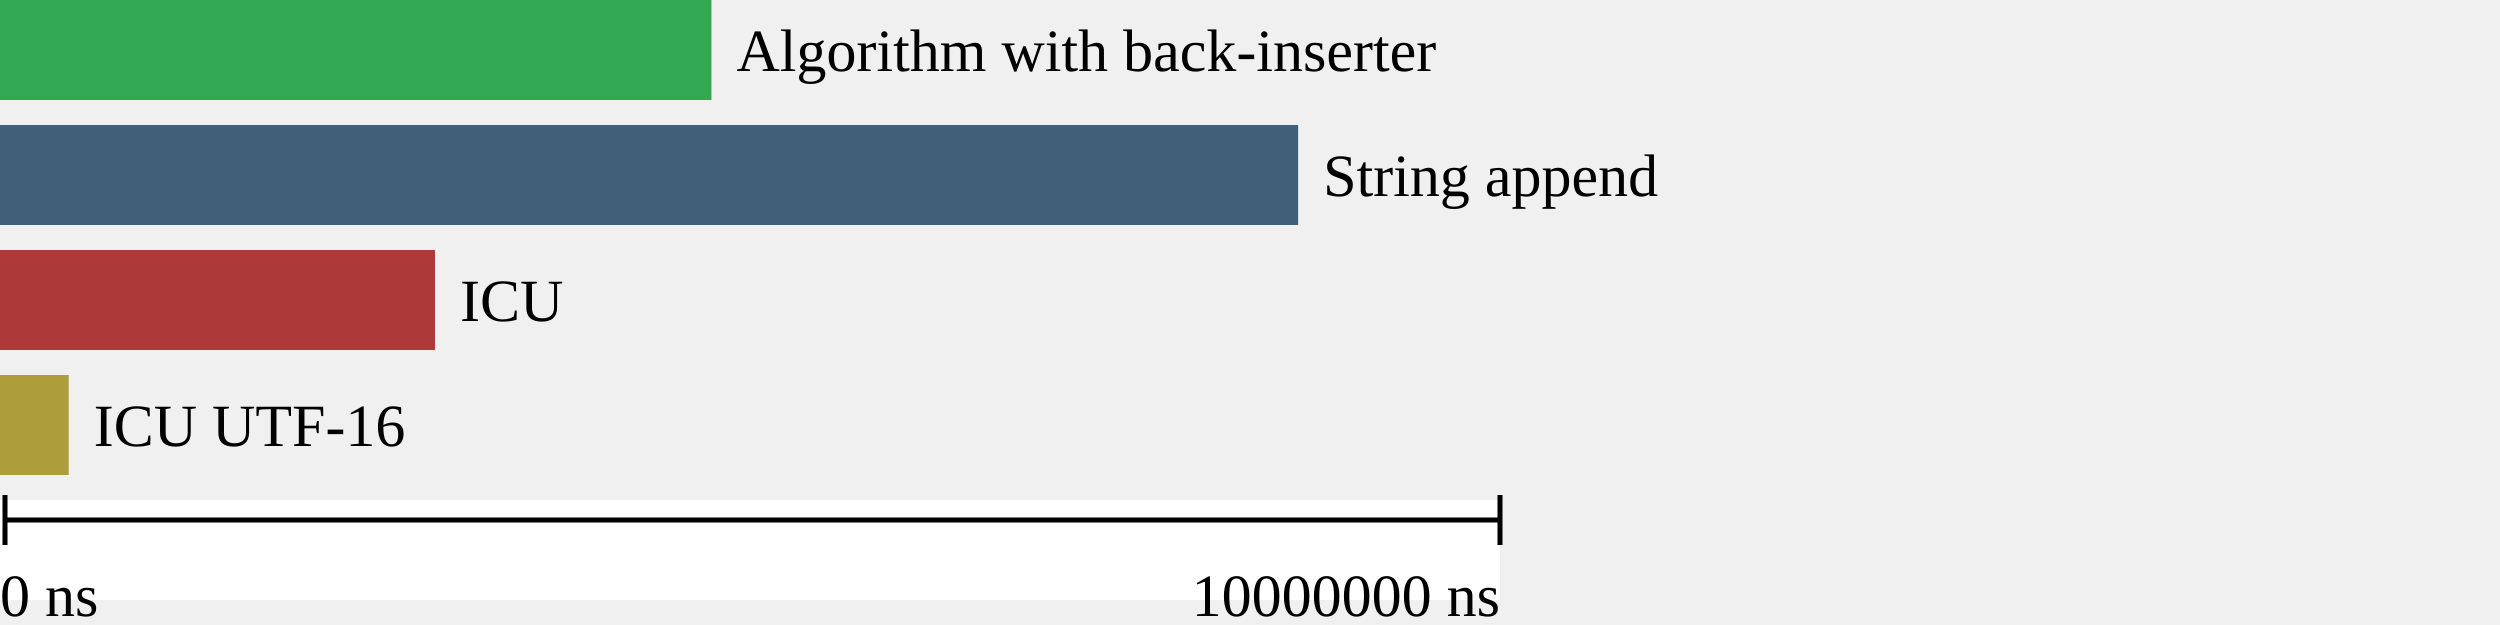
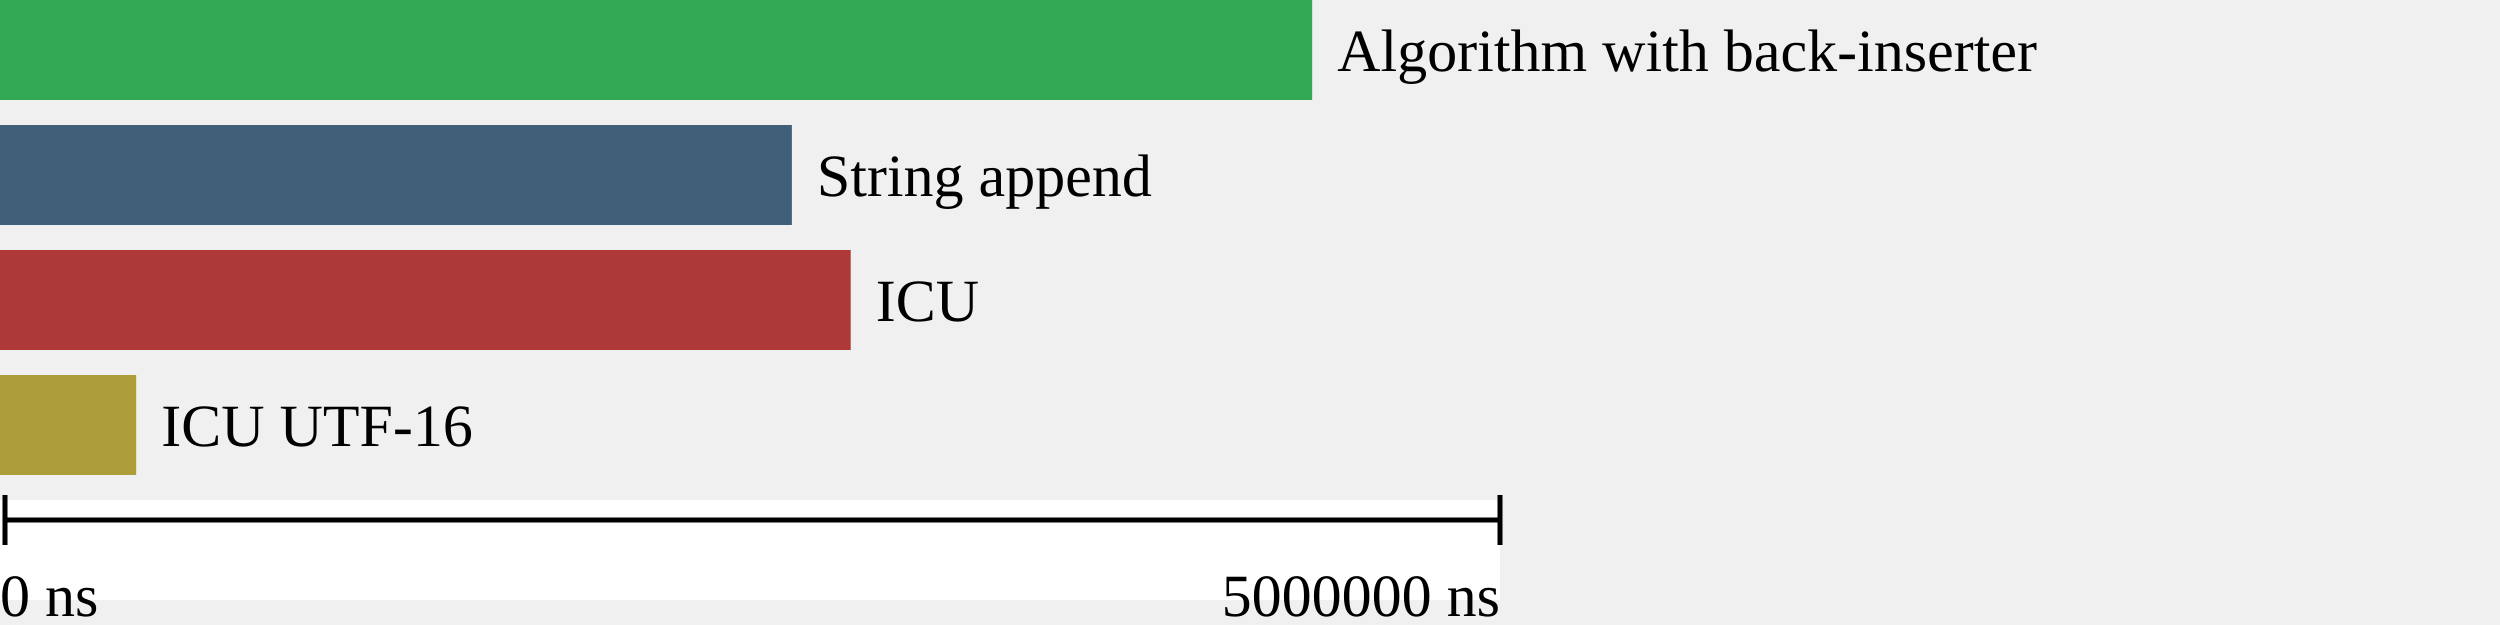
<svg xmlns="http://www.w3.org/2000/svg" version="1.1" width="500" height="125">
-   <rect width="142.286" height="20" y="0" fill="#32a852" />
-   <text x="147.286" y="10.0" dy=".35em" fill="black">Algorithm with back-inserter</text>
-   <rect width="259.628" height="20" y="25" fill="#3f6078" />
-   <text x="264.628" y="35.0" dy=".35em" fill="black">String append</text>
-   <rect width="87.007" height="20" y="50" fill="#ad3939" />
-   <text x="92.007" y="60.0" dy=".35em" fill="black">ICU</text>
-   <rect width="13.743" height="20" y="75" fill="#ad9e39" />
-   <text x="18.743" y="85.0" dy=".35em" fill="black">ICU UTF-16</text>
+   <rect width="262.433" height="20" y="0" fill="#32a852" />
+   <text x="267.433" y="10.0" dy=".35em" fill="black">Algorithm with back-inserter</text>
+   <rect width="158.376" height="20" y="25" fill="#3f6078" />
+   <text x="163.376" y="35.0" dy=".35em" fill="black">String append</text>
+   <rect width="170.139" height="20" y="50" fill="#ad3939" />
+   <text x="175.139" y="60.0" dy=".35em" fill="black">ICU</text>
+   <rect width="27.239" height="20" y="75" fill="#ad9e39" />
+   <text x="32.239" y="85.0" dy=".35em" fill="black">ICU UTF-16</text>
  <rect width="300" height="20" y="100" fill="white" />
  <line x1="1" y1="104" x2="300" y2="104" stroke="black" fill="black" />
  <line x1="1" y1="99" x2="1" y2="109" stroke="black" fill="black" />
  <line x1="300" y1="99" x2="300" y2="109" stroke="black" fill="black" />
  <text x="0" y="119.0" dy=".35em" fill="black">0 ns</text>
-   <text x="300" y="119.0" dy=".35em" text-anchor="end" fill="black">10000000 ns</text>
+   <text x="300" y="119.0" dy=".35em" text-anchor="end" fill="black">5000000 ns</text>
</svg>
